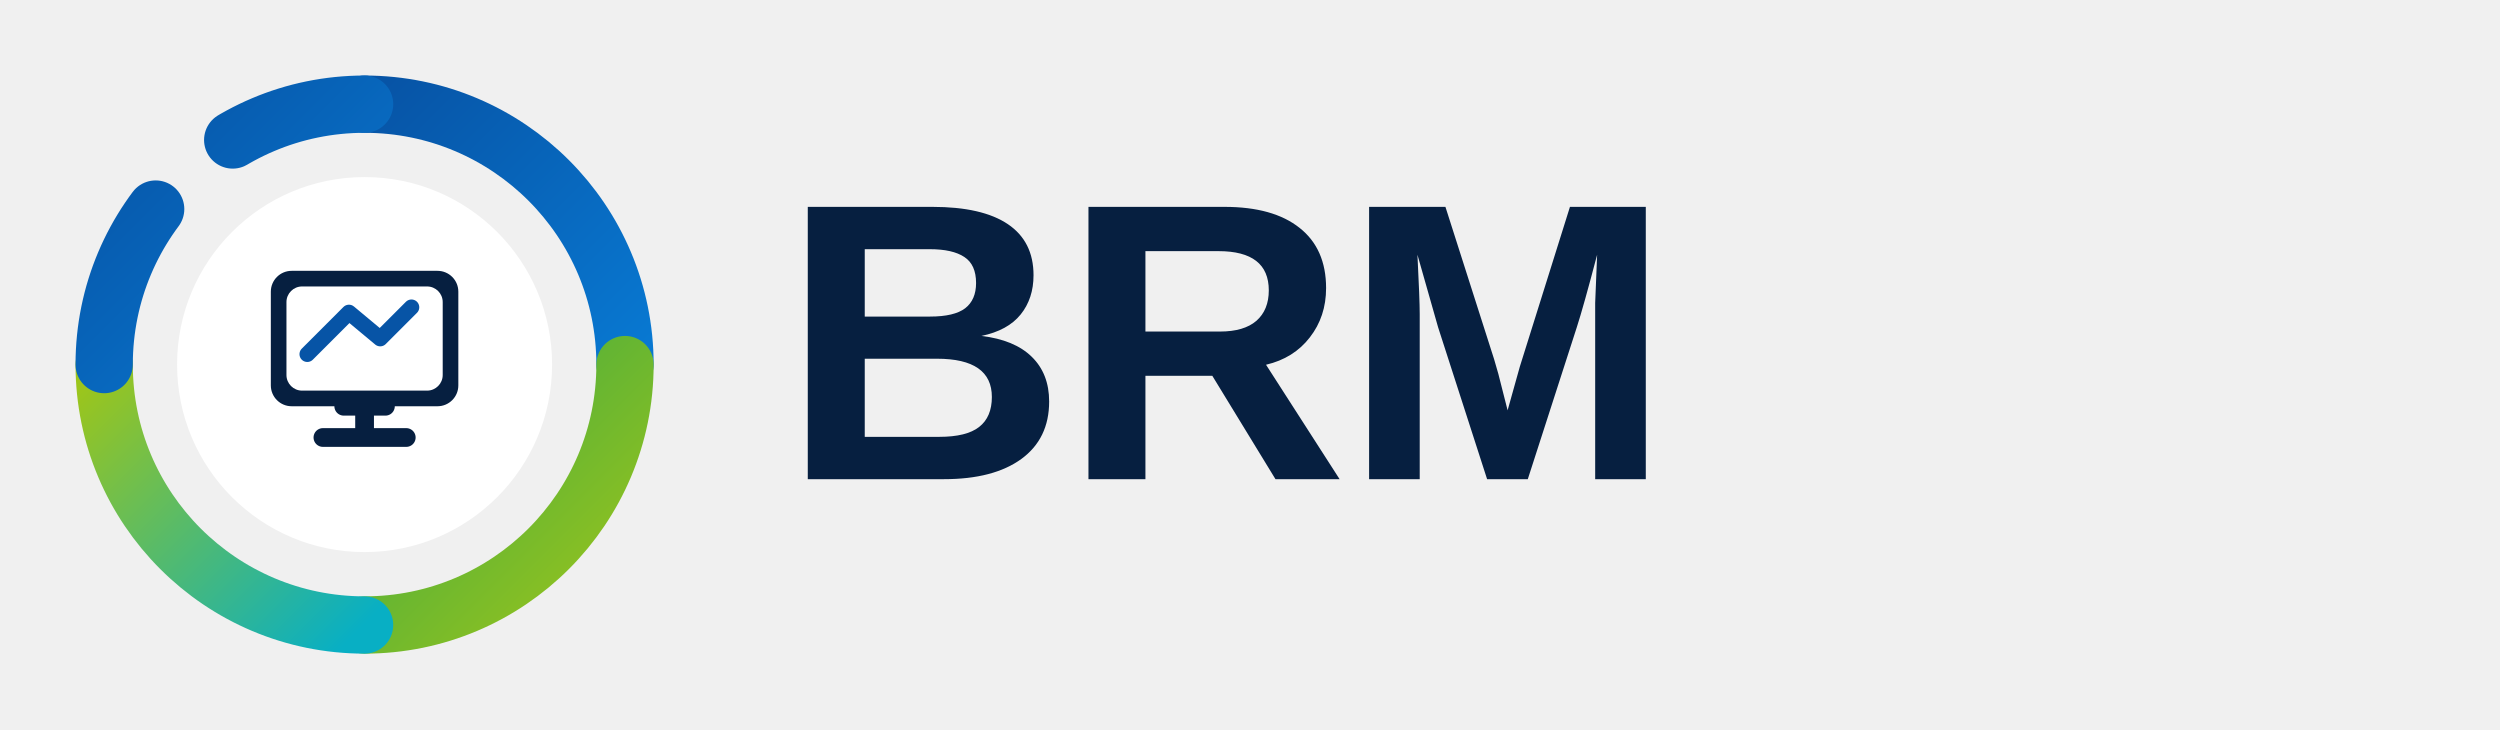
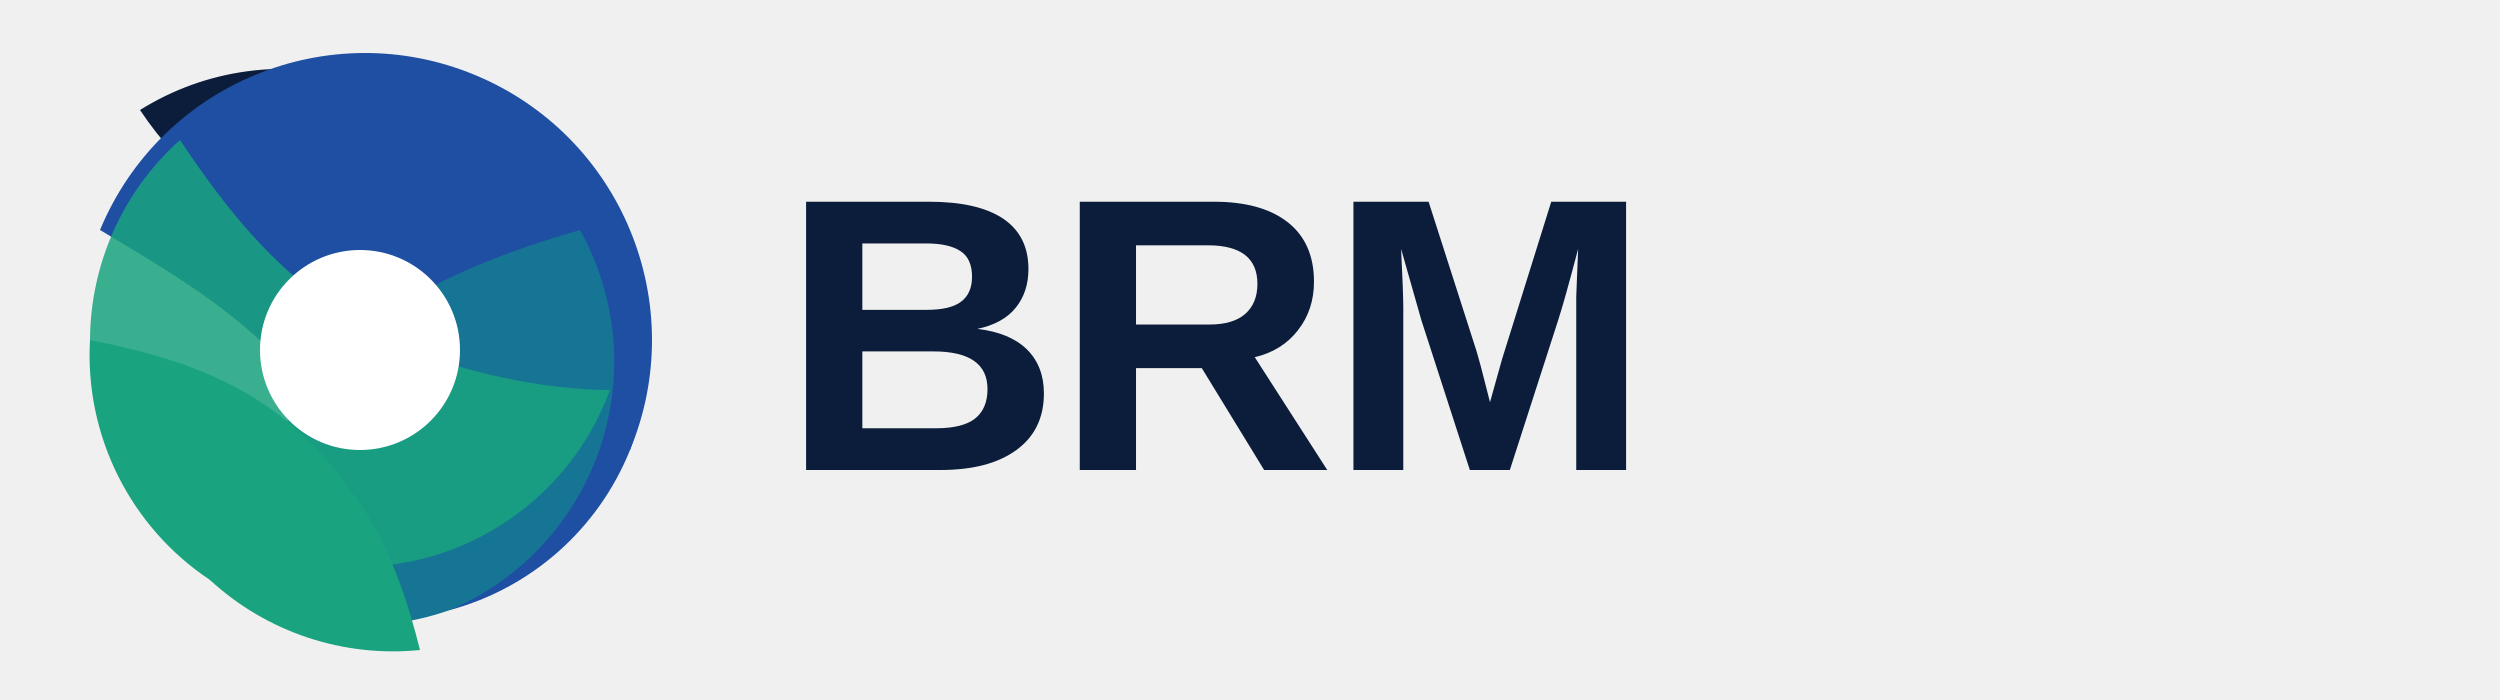
- <svg xmlns="http://www.w3.org/2000/svg" viewBox="0 0 240 70" width="240" height="70">
+ <svg xmlns="http://www.w3.org/2000/svg" viewBox="0 0 250 70" width="250" height="70">
  <defs>
-     <linearGradient id="arcBlue" x1="0%" y1="0%" x2="100%" y2="100%">
-       <stop offset="0%" stop-color="#0754A6" />
-       <stop offset="100%" stop-color="#0878D1" />
+     <linearGradient id="brmGrad" x1="0%" y1="0%" x2="100%" y2="100%">
+       <stop offset="0%" stop-color="#0B1D3A" />
+       <stop offset="40%" stop-color="#1E4FA3" />
+       <stop offset="100%" stop-color="#19A37F" />
    </linearGradient>
-     <linearGradient id="arcGreen" x1="0%" y1="0%" x2="100%" y2="100%">
-       <stop offset="0%" stop-color="#39A844" />
-       <stop offset="100%" stop-color="#9BC51C" />
-     </linearGradient>
-     <linearGradient id="arcLime" x1="0%" y1="0%" x2="100%" y2="100%">
-       <stop offset="0%" stop-color="#9BC51C" />
-       <stop offset="100%" stop-color="#08AFC4" />
+     <linearGradient id="brmGradLight" x1="0%" y1="0%" x2="100%" y2="100%">
+       <stop offset="0%" stop-color="#1E4FA3" />
+       <stop offset="60%" stop-color="#19A37F" />
+       <stop offset="100%" stop-color="#2EDBA5" />
    </linearGradient>
  </defs>
-   <g transform="translate(5, 5)">
-     <path d="M 30,5 A 25,25 0 0 1 55,30" fill="none" stroke="url(#arcBlue)" stroke-width="5.5" stroke-linecap="round" />
-     <path d="M 55,30 A 25,25 0 0 1 30,55" fill="none" stroke="url(#arcGreen)" stroke-width="5.5" stroke-linecap="round" />
-     <path d="M 30,55 A 25,25 0 0 1 5,30" fill="none" stroke="url(#arcLime)" stroke-width="5.5" stroke-linecap="round" />
-     <path d="M 5,30 A 25,25 0 0 1 30,5" fill="none" stroke="url(#arcBlue)" stroke-width="5.5" stroke-dasharray="16 10" stroke-linecap="round" />
-     <circle cx="30" cy="30" r="18" fill="#FFFFFF" />
-     <g transform="translate(19, 19)">
-       <rect x="2" y="2" width="18" height="13" rx="2" fill="#061F40" />
-       <rect x="3.5" y="3.5" width="15" height="10" rx="1.5" fill="#FFFFFF" />
-       <path d="M 5.5,10 L 9.5,6 L 12.5,8.5 L 15.5,5.5" fill="none" stroke="#0754A6" stroke-width="1.5" stroke-linecap="round" stroke-linejoin="round" />
-       <path d="M 9,15 L 13,15 M 11,15 L 11,18 M 7,18 L 15,18" stroke="#061F40" stroke-width="1.8" stroke-linecap="round" />
-     </g>
+   <g transform="translate(6, 5)">
+     <circle cx="30" cy="30" r="27" fill="none" stroke="none" />
+     <path d="M 30,3 A 27,27 0 0,1 54,16 C 45,22 36,25 24,20 C 18,17 12,12 8,6 A 27,27 0 0,1 30,3 Z" fill="#0B1D3A" />
+     <path d="M 54,16 A 27,27 0 0,1 57,40 C 47,38 37,34 31,23 C 28,18 26,10 24,4 A 27,27 0 0,1 54,16 Z" fill="#12356B" />
+     <path d="M 57,40 A 27,27 0 0,1 39,56 C 36,46 30,38 21,30 C 16,25 9,21 4,18 A 27,27 0 0,1 57,40 Z" fill="#1E4FA3" />
+     <path d="M 39,56 A 27,27 0 0,1 15,53 C 19,43 23,34 32,27 C 37,23 45,20 52,18 A 27,27 0 0,1 39,56 Z" fill="#167494" />
+     <path d="M 15,53 A 27,27 0 0,1 3,29 C 13,31 22,34 29,44 C 33,49 35,56 36,60 A 27,27 0 0,1 15,53 Z" fill="#19A37F" />
+     <path d="M 3,29 A 27,27 0 0,1 12,9 C 18,18 24,25 35,30 C 40,32 48,34 55,34 A 27,27 0 0,1 3,29 Z" fill="#19A37F" opacity="0.85" />
+     <circle cx="30" cy="30" r="10" fill="#FFFFFF" />
  </g>
-   <text x="75" y="46" font-family="Montserrat, Arial, sans-serif" font-weight="900" font-size="38" fill="#061F40" letter-spacing="-0.5">BRM</text>
+   <text x="78" y="47" font-family="Montserrat, Arial, sans-serif" font-weight="900" font-size="39" fill="#0B1D3A" letter-spacing="-0.8">BRM</text>
</svg>
